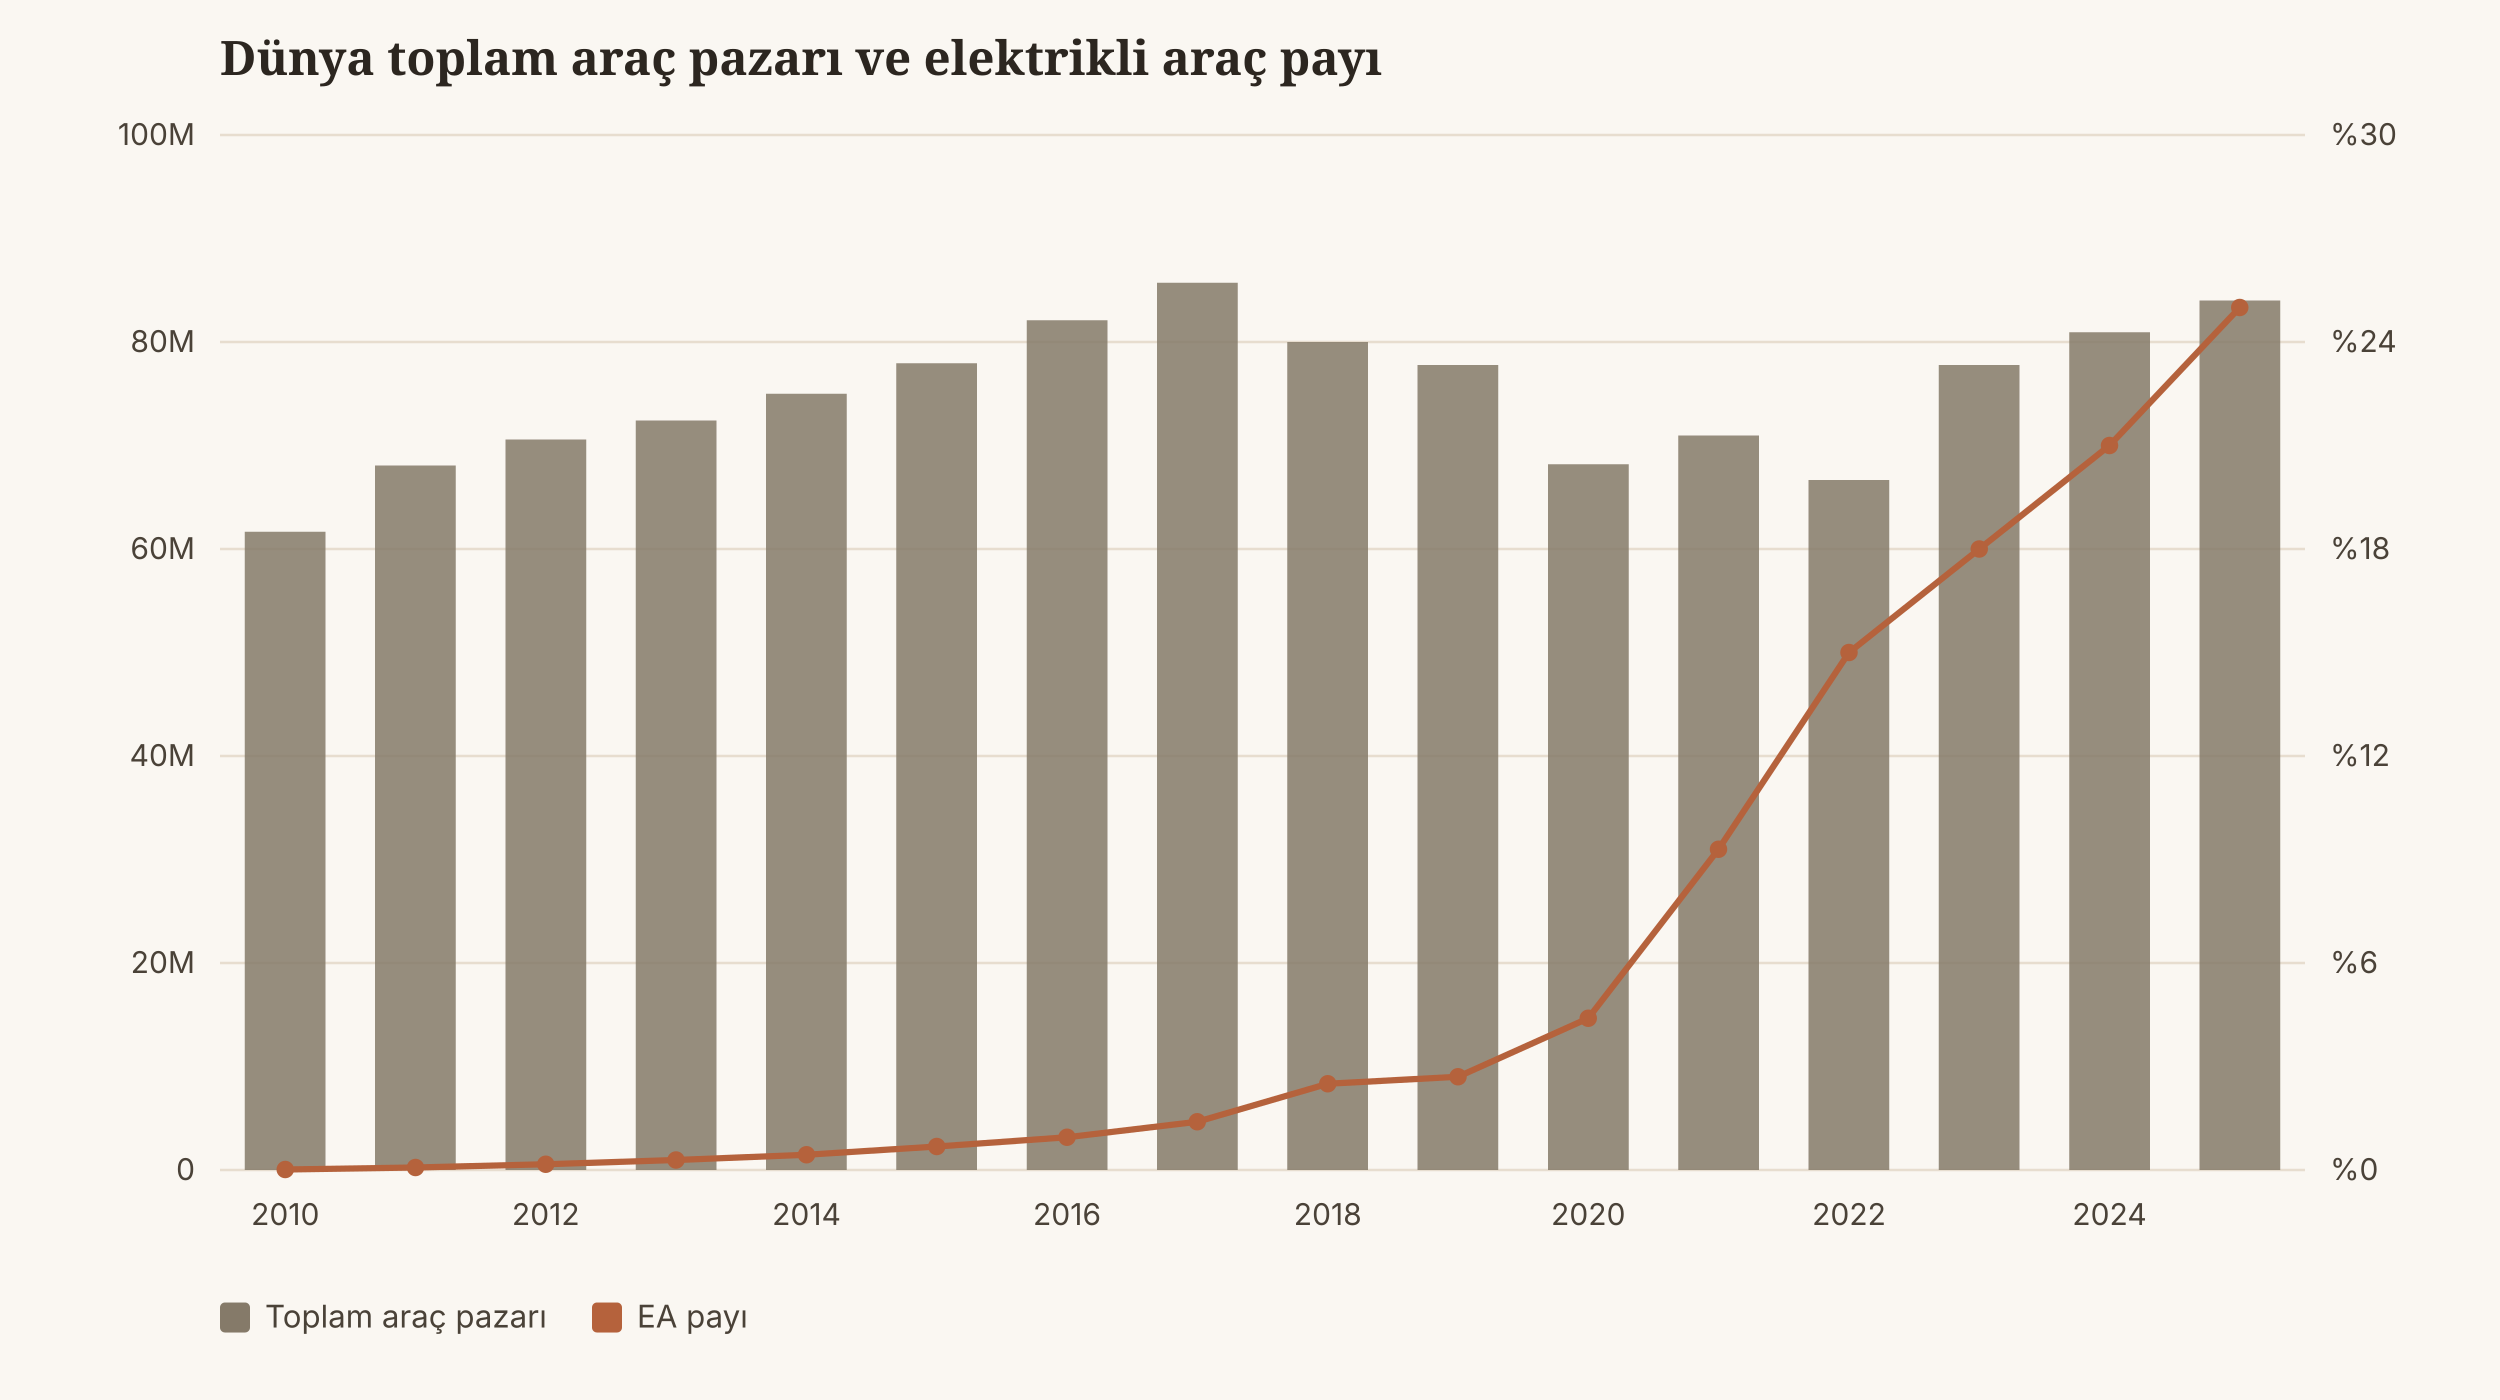
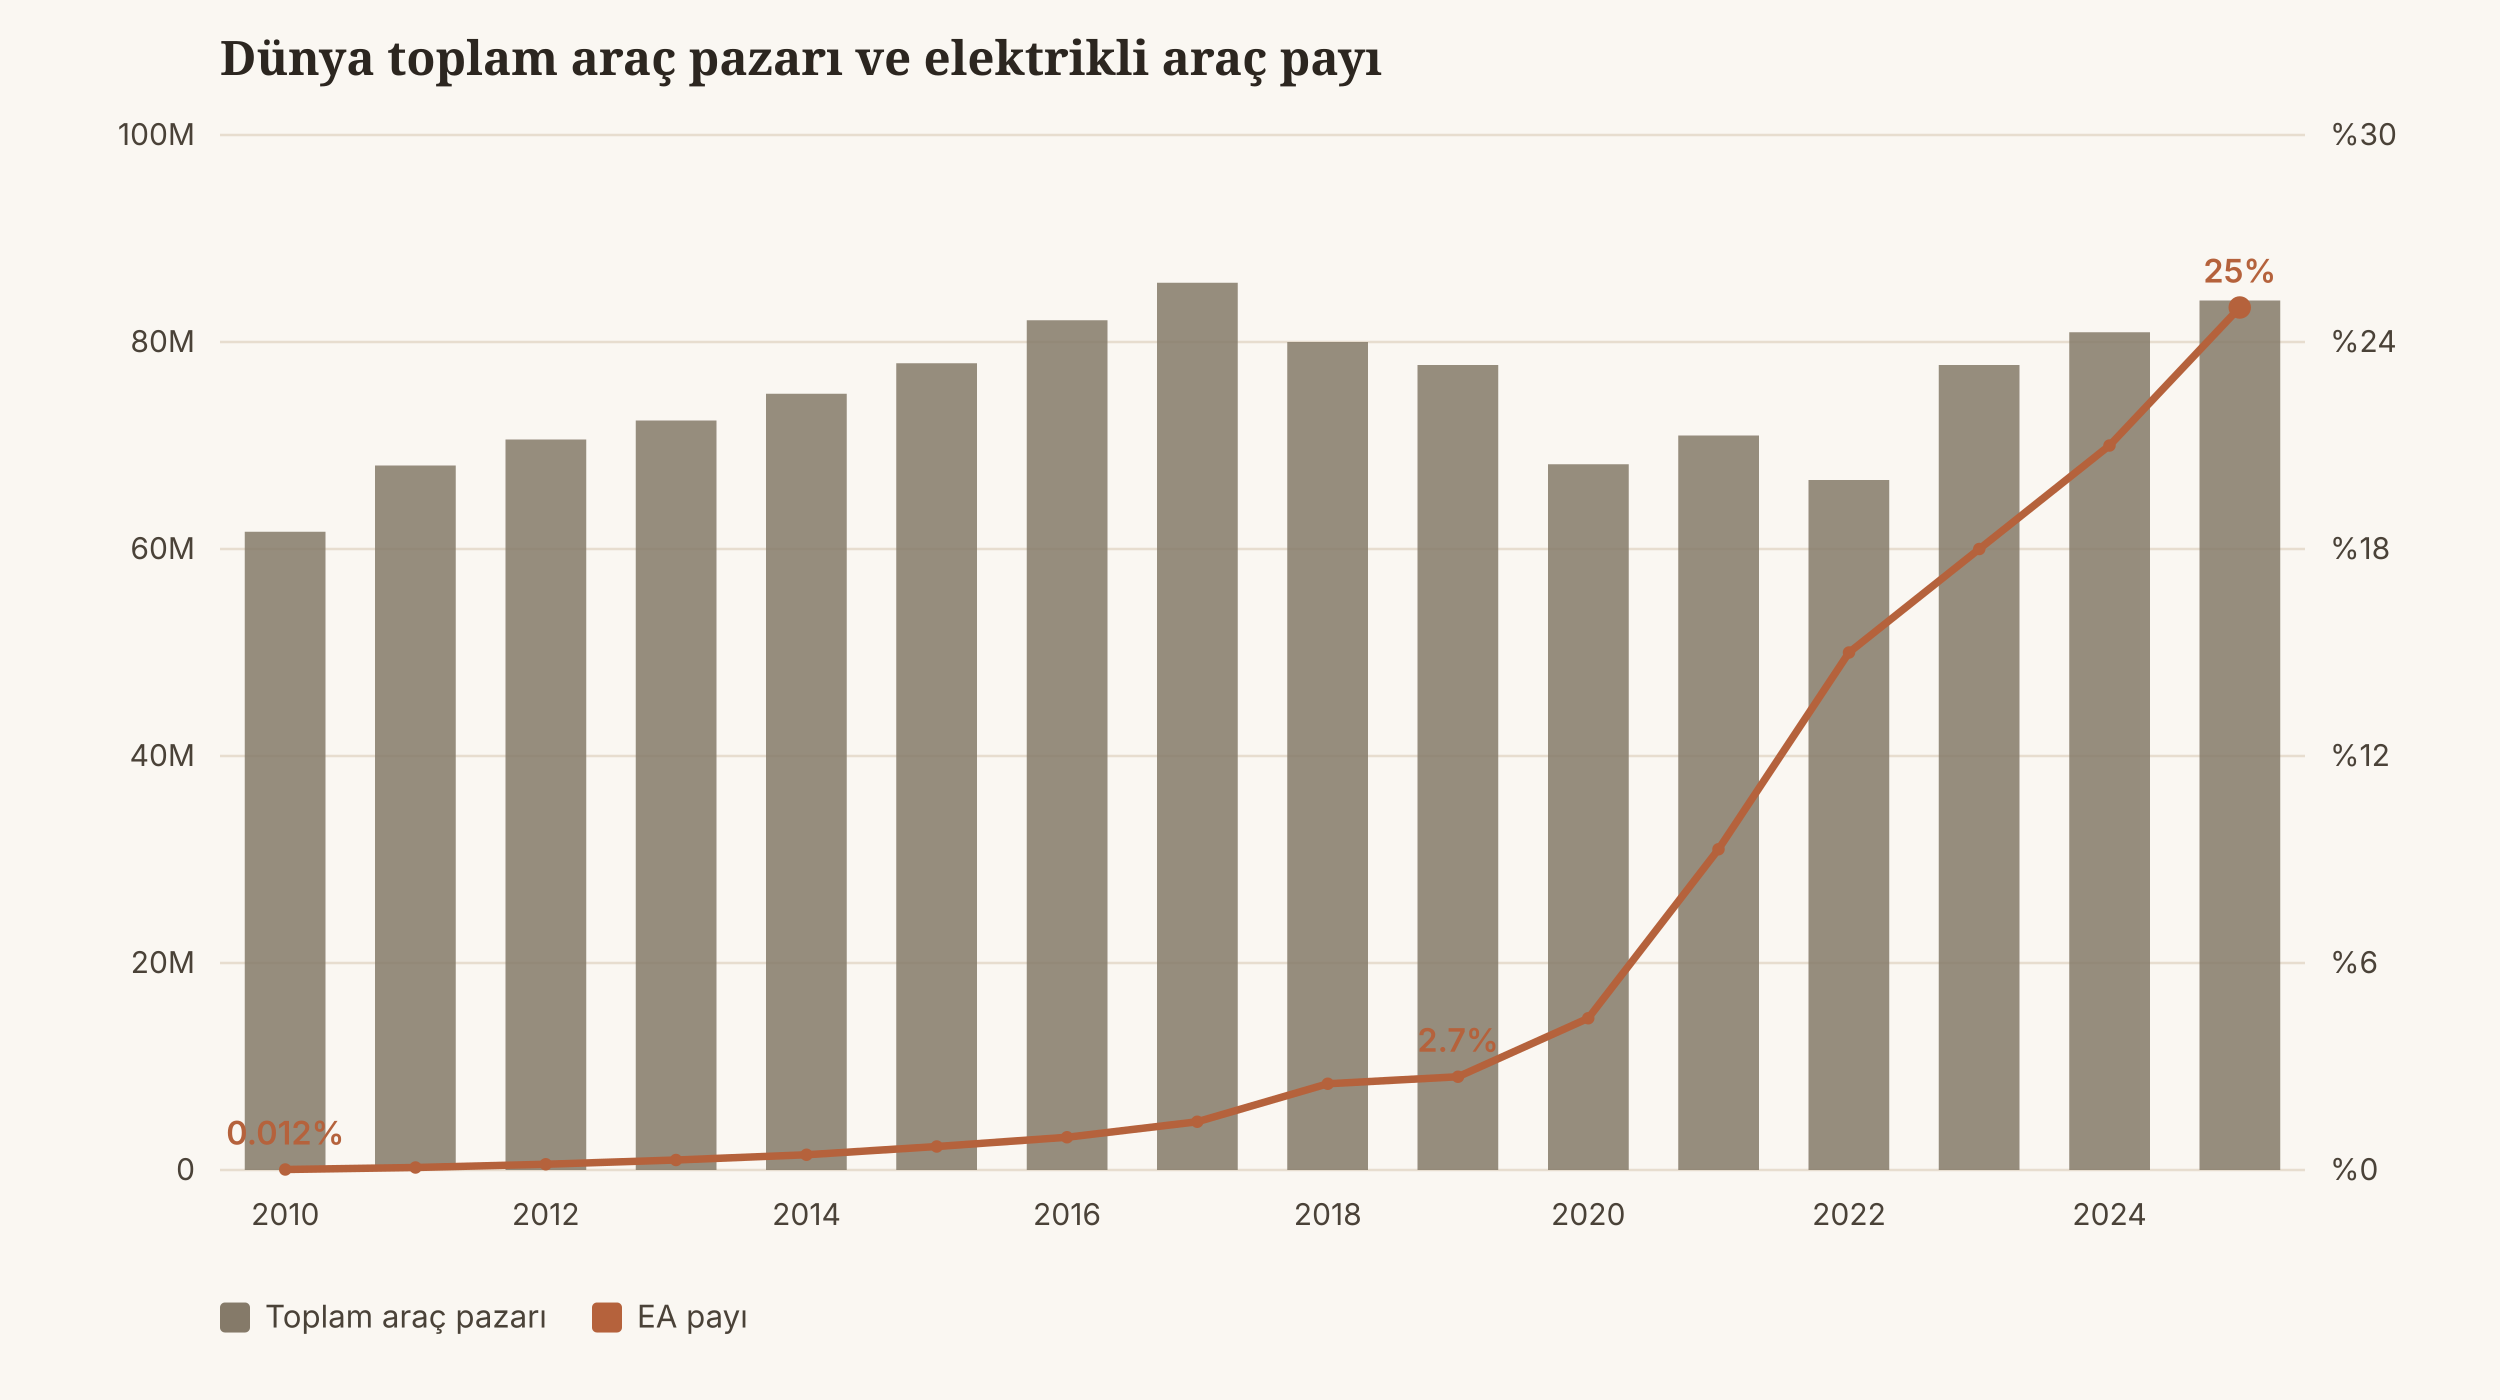
<svg xmlns="http://www.w3.org/2000/svg" viewBox="0 0 1000 560" width="1000" height="560" role="img" aria-label="Dünya toplam araç pazarı ve elektrikli araç payı">
  <rect width="1000" height="560" fill="#faf7f2" />
  <text x="88" y="30" font-family="Fraunces, Georgia, serif" font-size="19" font-weight="600" fill="#2c2620">Dünya toplam araç pazarı ve elektrikli araç payı</text>
  <line x1="88" y1="468.0" x2="922" y2="468.0" stroke="#e7ddcf" stroke-width="1" />
  <text x="78" y="472.0" text-anchor="end" font-family="Inter, sans-serif" font-size="12" fill="#4a4238">0</text>
  <line x1="88" y1="385.2" x2="922" y2="385.2" stroke="#e7ddcf" stroke-width="1" />
  <text x="78" y="389.2" text-anchor="end" font-family="Inter, sans-serif" font-size="12" fill="#4a4238">20M</text>
  <line x1="88" y1="302.4" x2="922" y2="302.4" stroke="#e7ddcf" stroke-width="1" />
  <text x="78" y="306.4" text-anchor="end" font-family="Inter, sans-serif" font-size="12" fill="#4a4238">40M</text>
  <line x1="88" y1="219.6" x2="922" y2="219.6" stroke="#e7ddcf" stroke-width="1" />
  <text x="78" y="223.6" text-anchor="end" font-family="Inter, sans-serif" font-size="12" fill="#4a4238">60M</text>
  <line x1="88" y1="136.8" x2="922" y2="136.8" stroke="#e7ddcf" stroke-width="1" />
  <text x="78" y="140.8" text-anchor="end" font-family="Inter, sans-serif" font-size="12" fill="#4a4238">80M</text>
  <line x1="88" y1="54.0" x2="922" y2="54.0" stroke="#e7ddcf" stroke-width="1" />
  <text x="78" y="58.0" text-anchor="end" font-family="Inter, sans-serif" font-size="12" fill="#4a4238">100M</text>
  <text x="932" y="472.0" font-family="Inter, sans-serif" font-size="12" fill="#4a4238">%0</text>
  <text x="932" y="389.2" font-family="Inter, sans-serif" font-size="12" fill="#4a4238">%6</text>
  <text x="932" y="306.4" font-family="Inter, sans-serif" font-size="12" fill="#4a4238">%12</text>
  <text x="932" y="223.6" font-family="Inter, sans-serif" font-size="12" fill="#4a4238">%18</text>
  <text x="932" y="140.8" font-family="Inter, sans-serif" font-size="12" fill="#4a4238">%24</text>
  <text x="932" y="58.0" font-family="Inter, sans-serif" font-size="12" fill="#4a4238">%30</text>
  <text x="114.1" y="490" text-anchor="middle" font-family="Inter, sans-serif" font-size="12" fill="#4a4238">2010</text>
  <text x="218.3" y="490" text-anchor="middle" font-family="Inter, sans-serif" font-size="12" fill="#4a4238">2012</text>
  <text x="322.6" y="490" text-anchor="middle" font-family="Inter, sans-serif" font-size="12" fill="#4a4238">2014</text>
  <text x="426.8" y="490" text-anchor="middle" font-family="Inter, sans-serif" font-size="12" fill="#4a4238">2016</text>
  <text x="531.1" y="490" text-anchor="middle" font-family="Inter, sans-serif" font-size="12" fill="#4a4238">2018</text>
  <text x="635.3" y="490" text-anchor="middle" font-family="Inter, sans-serif" font-size="12" fill="#4a4238">2020</text>
  <text x="739.6" y="490" text-anchor="middle" font-family="Inter, sans-serif" font-size="12" fill="#4a4238">2022</text>
  <text x="843.8" y="490" text-anchor="middle" font-family="Inter, sans-serif" font-size="12" fill="#4a4238">2024</text>
  <rect x="97.9" y="212.7" width="32.3" height="255.3" fill="#857a69" opacity="0.85" />
  <rect x="150.0" y="186.2" width="32.3" height="281.8" fill="#857a69" opacity="0.85" />
  <rect x="202.2" y="175.8" width="32.3" height="292.2" fill="#857a69" opacity="0.85" />
  <rect x="254.3" y="168.2" width="32.3" height="299.8" fill="#857a69" opacity="0.85" />
  <rect x="306.4" y="157.5" width="32.3" height="310.5" fill="#857a69" opacity="0.85" />
  <rect x="358.5" y="145.3" width="32.3" height="322.7" fill="#857a69" opacity="0.85" />
  <rect x="410.7" y="128.1" width="32.3" height="339.9" fill="#857a69" opacity="0.85" />
  <rect x="462.8" y="113.1" width="32.3" height="354.9" fill="#857a69" opacity="0.85" />
  <rect x="514.9" y="136.8" width="32.3" height="331.2" fill="#857a69" opacity="0.85" />
  <rect x="567.0" y="146.0" width="32.3" height="322.0" fill="#857a69" opacity="0.85" />
  <rect x="619.2" y="185.7" width="32.3" height="282.3" fill="#857a69" opacity="0.85" />
  <rect x="671.3" y="174.2" width="32.3" height="293.8" fill="#857a69" opacity="0.85" />
  <rect x="723.4" y="192.0" width="32.3" height="276.0" fill="#857a69" opacity="0.85" />
  <rect x="775.5" y="146.0" width="32.3" height="322.0" fill="#857a69" opacity="0.85" />
  <rect x="827.7" y="132.9" width="32.3" height="335.1" fill="#857a69" opacity="0.85" />
  <rect x="879.8" y="120.2" width="32.3" height="347.8" fill="#857a69" opacity="0.85" />
-   <polyline points="114.1,467.8 166.2,467.0 218.3,465.7 270.4,464.0 322.6,461.9 374.7,458.6 426.8,454.9 478.9,448.7 531.1,433.5 583.2,430.7 635.3,407.3 687.4,339.7 739.6,261.0 791.7,219.6 843.8,178.2 895.9,123.0" fill="none" stroke="#b5623c" stroke-width="2.5" stroke-linejoin="round" stroke-linecap="round" />
-   <circle cx="114.1" cy="467.8" r="3.5" fill="#b5623c" />
-   <circle cx="166.2" cy="467.0" r="3.5" fill="#b5623c" />
-   <circle cx="218.3" cy="465.7" r="3.5" fill="#b5623c" />
-   <circle cx="270.4" cy="464.0" r="3.5" fill="#b5623c" />
-   <circle cx="322.6" cy="461.9" r="3.5" fill="#b5623c" />
-   <circle cx="374.7" cy="458.6" r="3.5" fill="#b5623c" />
-   <circle cx="426.8" cy="454.9" r="3.5" fill="#b5623c" />
-   <circle cx="478.9" cy="448.7" r="3.5" fill="#b5623c" />
-   <circle cx="531.1" cy="433.5" r="3.5" fill="#b5623c" />
-   <circle cx="583.2" cy="430.7" r="3.5" fill="#b5623c" />
-   <circle cx="635.3" cy="407.3" r="3.5" fill="#b5623c" />
-   <circle cx="687.4" cy="339.7" r="3.5" fill="#b5623c" />
-   <circle cx="739.6" cy="261.0" r="3.5" fill="#b5623c" />
-   <circle cx="791.7" cy="219.6" r="3.5" fill="#b5623c" />
-   <circle cx="843.8" cy="178.2" r="3.5" fill="#b5623c" />
-   <circle cx="895.9" cy="123.0" r="3.5" fill="#b5623c" />
+   <polyline points="114.1,467.8 166.2,467.0 218.3,465.7 270.4,464.0 322.6,461.9 374.7,458.6 426.8,454.9 478.9,448.7 531.1,433.5 583.2,430.7 635.3,407.3 687.4,339.7 739.6,261.0 791.7,219.6 843.8,178.2 895.9,123.0" fill="none" stroke="#b5623c" stroke-width="3" stroke-linejoin="round" stroke-linecap="round" />
+   <circle cx="114.1" cy="467.8" r="2.5" fill="#b5623c" />
+   <circle cx="166.2" cy="467.0" r="2.5" fill="#b5623c" />
+   <circle cx="218.3" cy="465.7" r="2.5" fill="#b5623c" />
+   <circle cx="270.4" cy="464.0" r="2.5" fill="#b5623c" />
+   <circle cx="322.6" cy="461.9" r="2.5" fill="#b5623c" />
+   <circle cx="374.7" cy="458.6" r="2.5" fill="#b5623c" />
+   <circle cx="426.8" cy="454.9" r="2.5" fill="#b5623c" />
+   <circle cx="478.9" cy="448.7" r="2.5" fill="#b5623c" />
+   <circle cx="531.1" cy="433.5" r="2.5" fill="#b5623c" />
+   <circle cx="583.2" cy="430.7" r="2.5" fill="#b5623c" />
+   <circle cx="635.3" cy="407.3" r="2.5" fill="#b5623c" />
+   <circle cx="687.4" cy="339.7" r="2.5" fill="#b5623c" />
+   <circle cx="739.6" cy="261.0" r="2.5" fill="#b5623c" />
+   <circle cx="791.7" cy="219.6" r="2.5" fill="#b5623c" />
+   <circle cx="843.8" cy="178.2" r="2.5" fill="#b5623c" />
+   <circle cx="895.9" cy="123.0" r="4.5" fill="#b5623c" />
+   <text x="114.1" y="457.8" text-anchor="middle" font-family="Inter, sans-serif" font-size="13" font-weight="600" fill="#b5623c">0.012%</text>
+   <text x="583.2" y="420.7" text-anchor="middle" font-family="Inter, sans-serif" font-size="13" font-weight="600" fill="#b5623c">2.7%</text>
+   <text x="895.9" y="113.0" text-anchor="middle" font-family="Inter, sans-serif" font-size="13" font-weight="600" fill="#b5623c">25%</text>
  <rect x="88" y="521" width="12" height="12" rx="2" fill="#857a69" />
  <text x="106" y="531" font-family="Inter, sans-serif" font-size="12.5" fill="#4a4238">Toplam araç pazarı</text>
  <rect x="236.8" y="521" width="12" height="12" rx="2" fill="#b5623c" />
  <text x="254.8" y="531" font-family="Inter, sans-serif" font-size="12.5" fill="#4a4238">EA payı</text>
</svg>
